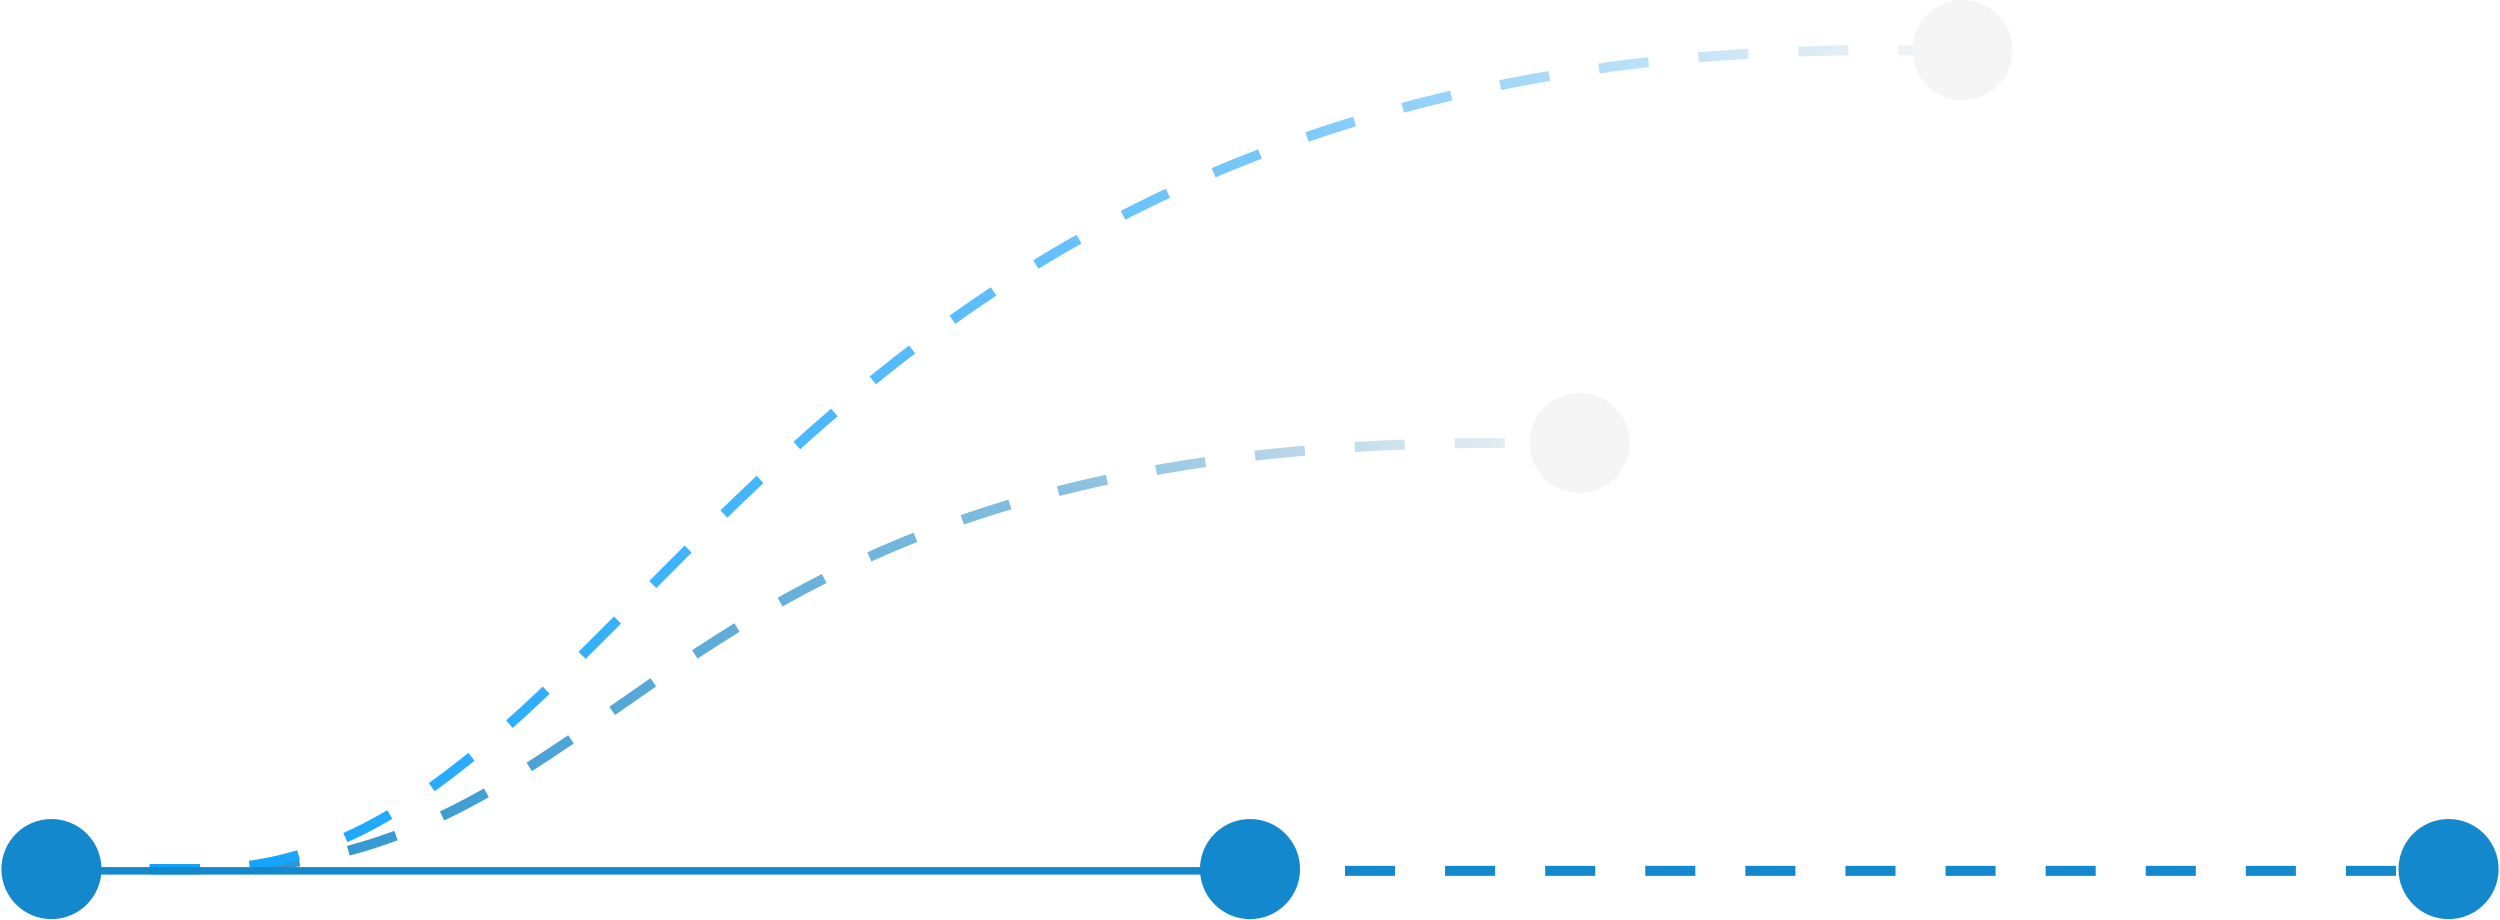
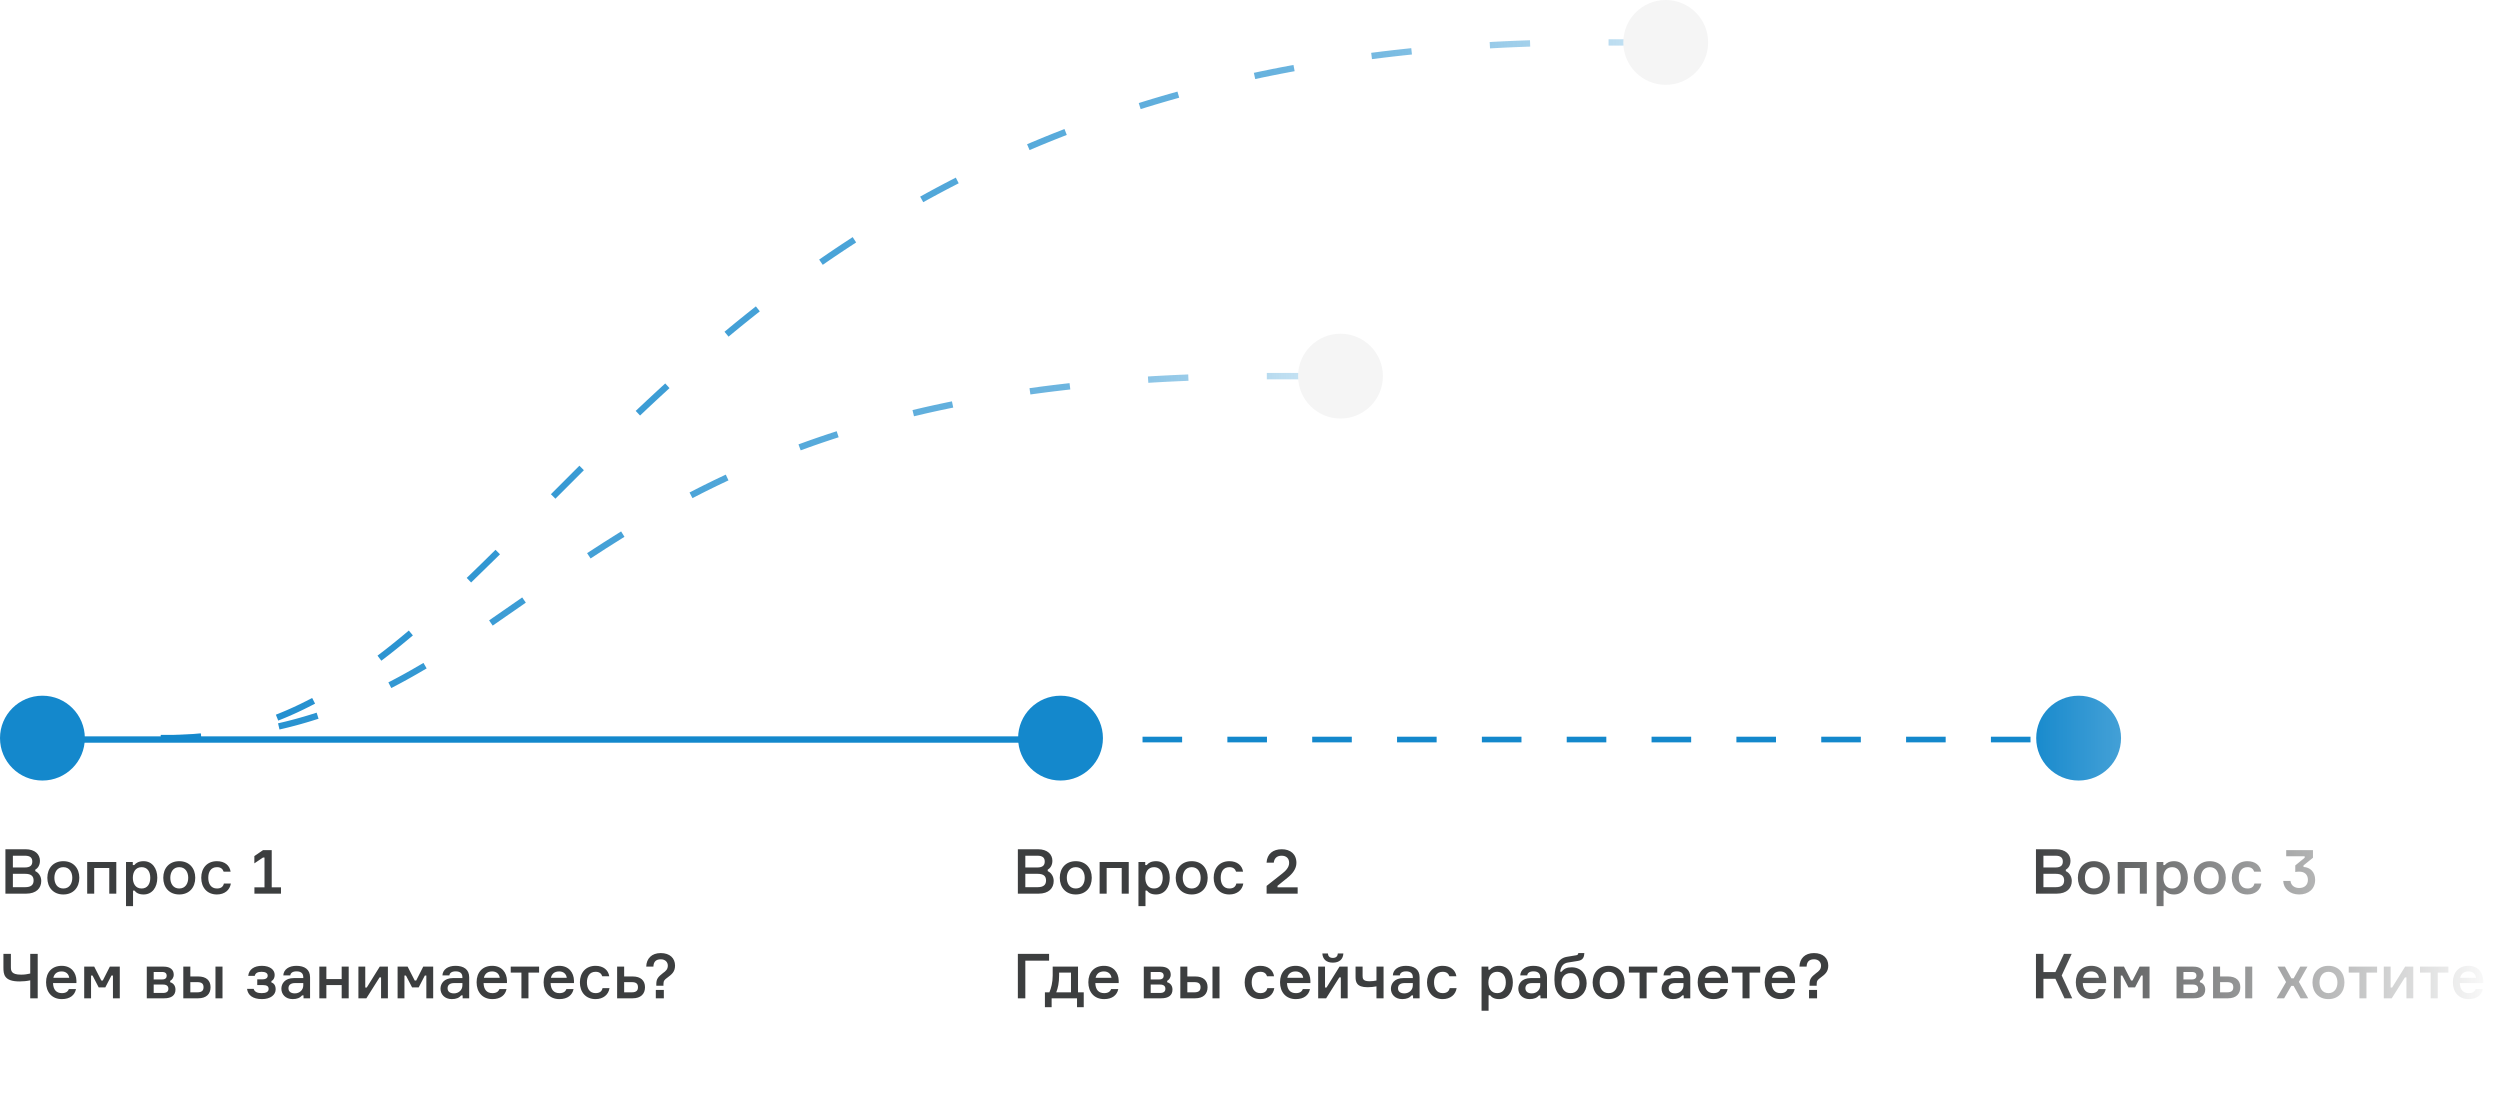
- <svg xmlns="http://www.w3.org/2000/svg" xml:space="preserve" width="748px" height="275px" version="1.1" style="shape-rendering:geometricPrecision; text-rendering:geometricPrecision; image-rendering:optimizeQuality; fill-rule:evenodd; clip-rule:evenodd" viewBox="0 0 610.669 224.76">
+ <svg xmlns="http://www.w3.org/2000/svg" xmlns:xlink="http://www.w3.org/1999/xlink" xml:space="preserve" width="884px" height="389px" version="1.1" style="shape-rendering:geometricPrecision; text-rendering:geometricPrecision; image-rendering:optimizeQuality; fill-rule:evenodd; clip-rule:evenodd" viewBox="0 0 856.859 377.057">
  <defs>
    <style type="text/css">
   
-     .str1 {stroke:#1488CC;stroke-width:1.836;stroke-linecap:square;stroke-miterlimit:22.926}
-     .str0 {stroke:#1488CC;stroke-width:2.448;stroke-linecap:square;stroke-miterlimit:22.926;stroke-dasharray:9.791 14.686}
+     .str1 {stroke:#1488CC;stroke-width:2.181;stroke-linecap:square;stroke-miterlimit:22.926}
+     .str0 {stroke:#1488CC;stroke-width:1.938;stroke-linecap:square;stroke-miterlimit:22.926;stroke-dasharray:11.631 17.447}
    .fil2 {fill:none}
-     .fil5 {fill:none;fill-rule:nonzero}
+     .fil7 {fill:none;fill-rule:nonzero}
    .fil3 {fill:#1488CC;fill-rule:nonzero}
+     .fil5 {fill:#3C3E3F;fill-rule:nonzero}
    .fil4 {fill:whitesmoke;fill-rule:nonzero}
    .fil1 {fill:url(#id0);fill-rule:nonzero}
    .fil0 {fill:url(#id1);fill-rule:nonzero}
+     .fil6 {fill:url(#id2);fill-rule:nonzero}
   
  </style>
-     <linearGradient id="id0" gradientUnits="userSpaceOnUse" x1="11.802" y1="112.406" x2="476.122" y2="112.406">
-       <stop offset="0" style="stop-opacity:1; stop-color:#009DFF" />
-       <stop offset="0.651" style="stop-opacity:1; stop-color:#7AC9FA" />
-       <stop offset="1" style="stop-opacity:1; stop-color:whitesmoke" />
+     <linearGradient id="id0" gradientUnits="userSpaceOnUse" x1="14.418" y1="133.763" x2="565.137" y2="133.763">
+       <stop offset="0" style="stop-opacity:1; stop-color:#1488CC" />
+       <stop offset="0.812" style="stop-opacity:0.62; stop-color:#1488CC" />
+       <stop offset="1" style="stop-opacity:0.239; stop-color:#1488CC" />
    </linearGradient>
-     <linearGradient id="id1" gradientUnits="userSpaceOnUse" x1="11.802" y1="160.442" x2="387.133" y2="160.442">
-       <stop offset="0" style="stop-opacity:1; stop-color:#1488CC" />
-       <stop offset="0.651" style="stop-opacity:1; stop-color:#84BEE0" />
-       <stop offset="1" style="stop-opacity:1; stop-color:whitesmoke" />
+     <linearGradient id="id1" gradientUnits="userSpaceOnUse" xlink:href="#id0" x1="14.418" y1="190.951" x2="448.005" y2="190.951">
+   </linearGradient>
+     <linearGradient id="id2" gradientUnits="userSpaceOnUse" x1="695.956" y1="381.903" x2="856.859" y2="381.903">
+       <stop offset="0" style="stop-opacity:0.012; stop-color:white" />
+       <stop offset="1" style="stop-opacity:1; stop-color:white" />
    </linearGradient>
  </defs>
  <g id="Слой_x0020_1">
-     <path class="fil0" d="M13.026 211.324l-1.224 0 0 2.448 12.239 0 0 -2.448 -11.015 0zm372.883 -101.764l1.224 0 0 -2.448 -7.244 0 0 2.448 6.02 0zm-19.482 0l1.224 0 0 -2.448 -5.347 0.005 -2.419 0.014 -2.4 0.024 -2.092 0.031 0.039 2.447 2.082 -0.031 2.39 -0.024 2.409 -0.014 4.114 -0.004zm-24.422 0.436l1.223 -0.05 -0.099 -2.445 -4.18 0.173 -2.236 0.105 -2.218 0.114c-1.206,0.066 -2.41,0.134 -3.616,0.209l0.152 2.443c1.199,-0.074 2.395,-0.142 3.594,-0.208l2.208 -0.114 2.225 -0.104 2.947 -0.123zm-24.366 1.544l1.219 -0.109 -0.217 -2.438 -3.331 0.301 -2.047 0.196 -2.031 0.204 -2.014 0.212 -2.782 0.309 0.273 2.432 2.77 -0.307 2.003 -0.211 2.02 -0.203 2.036 -0.195 2.101 -0.191zm-24.231 2.848l1.21 -0.183 -0.367 -2.42 -2.447 0.367 -1.858 0.286 -1.842 0.292 -1.827 0.3 -1.813 0.306 -2.323 0.408 0.426 2.411 2.311 -0.406 1.801 -0.305 1.815 -0.297 1.83 -0.291 1.846 -0.284 1.238 -0.184zm-23.997 4.373l1.196 -0.262 -0.524 -2.391 -2.948 0.651 -1.656 0.376 -1.643 0.383 -1.629 0.388 -1.616 0.394 -2.459 0.617 0.599 2.373 2.446 -0.614 1.603 -0.391 1.617 -0.385 1.63 -0.379 1.644 -0.374 1.74 -0.386zm-23.583 6.13l1.169 -0.362 -0.724 -2.338 -2.609 0.803 -1.465 0.457 -1.453 0.463 -1.441 0.467 -1.429 0.472 -1.418 0.476 -1.865 0.641 0.798 2.314 1.852 -0.637 1.406 -0.472 1.417 -0.468 1.429 -0.463 1.44 -0.458 1.452 -0.454 1.441 -0.441zm-22.983 8.091l1.134 -0.459 -0.918 -2.269 -2.761 1.12 -1.278 0.529 -1.268 0.532 -1.259 0.536 -1.248 0.539 -1.239 0.543 -2.251 1.002 0.999 2.235 2.239 -0.997 1.228 -0.538 1.237 -0.534 1.247 -0.531 1.257 -0.528 1.266 -0.524 1.615 -0.656zm-22.149 10.128l1.087 -0.562 -1.125 -2.174 -1.932 0.998 -1.115 0.58 -1.108 0.583 -1.1 0.585 -1.093 0.587 -1.084 0.589 -1.077 0.591c-0.773,0.428 -1.543,0.857 -2.313,1.29l1.199 2.134c0.765,-0.43 1.528,-0.856 2.295,-1.281l1.068 -0.585 1.076 -0.584 1.082 -0.582 1.091 -0.58 1.098 -0.578 1.106 -0.576 0.845 -0.435zm-21.201 12.025l1.039 -0.645 -1.291 -2.079c-3.479,2.16 -6.922,4.345 -10.346,6.593l1.343 2.046c3.061,-2.009 6.14,-3.989 9.255,-5.915zm-20.391 13.429l1.007 -0.694 -1.389 -2.016c-3.361,2.317 -6.712,4.646 -10.061,6.978l1.398 2.009c3.012,-2.097 6.022,-4.196 9.045,-6.277zm-20.142 13.928l1.014 -0.685 -1.37 -2.028c-3.376,2.281 -6.751,4.534 -10.185,6.728l1.318 2.062c3.105,-1.984 6.172,-4.012 9.223,-6.077zm-20.832 13.043l1.071 -0.592 -1.184 -2.143c-0.884,0.489 -1.766,0.979 -2.651,1.465l-0.851 0.462 -0.854 0.457 -0.856 0.452 -0.859 0.448 -0.862 0.442 -0.864 0.438 -0.867 0.432c-0.707,0.347 -1.413,0.688 -2.123,1.028l1.058 2.208c0.719,-0.345 1.434,-0.691 2.15,-1.042l0.881 -0.439 0.877 -0.444 0.875 -0.449 0.871 -0.454 0.868 -0.459 0.866 -0.464 0.863 -0.468 1.591 -0.878zm-22.371 10.353l1.153 -0.409 -0.817 -2.307 -2.043 0.727 -0.939 0.329 -0.945 0.322 -0.95 0.316 -0.955 0.309 -0.96 0.302 -0.966 0.296 -0.972 0.289 -0.978 0.282 -1.865 0.516 0.65 2.36 1.884 -0.521 0.997 -0.288 0.99 -0.295 0.985 -0.301 0.979 -0.308 0.974 -0.315 0.968 -0.322 0.963 -0.329 0.957 -0.335 0.89 -0.318zm-23.891 6.145l1.209 -0.186 -0.371 -2.419 -1.761 0.273 -1.087 0.162 -1.094 0.154 -1.103 0.146 -1.11 0.138 -1.119 0.129 -1.127 0.121 -1.135 0.113c-0.842,0.076 -1.678,0.146 -2.521,0.213l0.191 2.44c0.856,-0.068 1.706,-0.139 2.561,-0.216l1.156 -0.115 1.146 -0.123 1.139 -0.132 1.131 -0.14 1.122 -0.148 1.115 -0.157 1.106 -0.166 0.552 -0.087zm-24.574 1.739l1.224 0 0 -2.448 -12.239 0 0 2.448 11.015 0z" />
-     <path class="fil1" d="M13.026 211.324l-1.224 0 0 2.448 12.239 0 0 -2.448 -11.015 0zm461.872 -197.835l1.224 0 0 -2.448 -12.239 0 0 2.448 11.015 0zm-24.456 0.059l1.224 -0.021 -0.042 -2.448 -2.849 0.045 -3.153 0.063 -3.131 0.081 -3.123 0.104 0.085 2.446 3.109 -0.103 3.116 -0.081 3.139 -0.063 1.625 -0.023zm-24.399 0.91l1.221 -0.079 -0.158 -2.442 -2.94 0.185 -2.978 0.202 -2.958 0.218 -2.134 0.171 -1.219 0.102 0.203 2.439 1.219 -0.102 2.119 -0.169 2.943 -0.218 2.963 -0.201 1.719 -0.106zm-24.322 2.112l1.216 -0.14 -0.279 -2.431 -1.731 0.196 -2.812 0.332 -2.791 0.346 -2.771 0.363 -2.069 0.288 0.34 2.423 2.055 -0.285 2.755 -0.361 2.776 -0.344 2.796 -0.33 0.515 -0.057zm-24.161 3.43l1.206 -0.21 -0.418 -2.411 -2.002 0.344 -2.632 0.466 -2.614 0.48 -2.593 0.494 -2.225 0.443 0.481 2.4 2.209 -0.44 2.578 -0.491 2.598 -0.477 2.617 -0.463 0.795 -0.135zm-23.903 4.857l1.189 -0.289 -0.577 -2.378 -1.189 0.288 -2.204 0.527 -2.445 0.602 -2.426 0.614c-1.215,0.317 -2.425,0.632 -3.636,0.96l0.641 2.362c1.2,-0.325 2.399,-0.638 3.603,-0.951l2.411 -0.611 2.429 -0.598 2.204 -0.526zm-23.538 6.389l1.167 -0.368 -0.736 -2.335 -1.167 0.368 -2.152 0.67 -2.268 0.724 -2.251 0.734 -2.235 0.746 -1.597 0.55 0.798 2.313 1.582 -0.544 2.219 -0.74 2.236 -0.73 2.252 -0.718 2.152 -0.67zm-23.04 7.998l1.14 -0.446 -0.892 -2.279 -2.029 0.79 -2.104 0.831 -2.088 0.84 -2.072 0.85 -1.953 0.817 -1.128 0.476 0.952 2.255 1.127 -0.476 1.938 -0.81 2.057 -0.844 2.073 -0.835 2.089 -0.824 0.89 -0.345zm-22.397 9.639l1.105 -0.527 -1.055 -2.209 -1.724 0.82 -1.936 0.932 -1.922 0.94 -1.907 0.949 -1.893 0.956 -1.625 0.839 1.125 2.174 1.611 -0.832 1.879 -0.949 1.893 -0.941 1.907 -0.934 1.922 -0.925 0.62 -0.293zm-21.621 11.262l1.062 -0.609 -1.219 -2.123 -2.194 1.255 -1.769 1.023 -1.756 1.029 -1.743 1.035c-1.041,0.627 -2.077,1.254 -3.113,1.89l1.282 2.085c1.027,-0.631 2.055,-1.253 3.088,-1.875l1.73 -1.028 1.743 -1.021 1.756 -1.015 1.133 -0.646zm-20.749 12.812l1.016 -0.682 -1.363 -2.033 -1.641 1.098 -1.619 1.092 -1.607 1.097 -1.596 1.102 -1.584 1.106 -2.062 1.46 1.417 1.996 2.052 -1.453 1.573 -1.099 1.585 -1.094 1.596 -1.089 1.608 -1.085 0.625 -0.416zm-19.821 14.214l0.969 -0.748 -1.496 -1.937 -1.803 1.388 -1.475 1.144 -1.465 1.147 -1.455 1.15 -1.445 1.152 -1.993 1.607 1.539 1.904 1.985 -1.601 1.436 -1.145 1.446 -1.143 1.456 -1.14 1.466 -1.137 0.835 -0.641zm-18.917 15.422l0.927 -0.8 -1.6 -1.853 -2.505 2.167 -1.343 1.173 -1.334 1.173 -1.326 1.174c-0.901,0.804 -1.8,1.608 -2.697,2.417l1.638 1.818c0.893,-0.804 1.788,-1.605 2.685,-2.405l1.32 -1.169 1.327 -1.167 1.336 -1.167 1.572 -1.361zm-18.114 16.377l0.89 -0.84 -1.68 -1.78c-2.972,2.805 -5.924,5.624 -8.858,8.469l1.704 1.758c2.632,-2.552 5.274,-5.095 7.944,-7.607zm-17.525 17.039l0.867 -0.864 -1.728 -1.734c-2.891,2.882 -5.774,5.769 -8.652,8.663l1.735 1.726c2.588,-2.602 5.178,-5.202 7.778,-7.791zm-17.268 17.342l0.864 -0.866 -1.732 -1.729c-2.88,2.886 -5.761,5.769 -8.661,8.635l1.72 1.741c2.614,-2.583 5.214,-5.179 7.809,-7.781zm-17.498 17.167l0.89 -0.84 -1.68 -1.781 -2.396 2.259 -1.033 0.966 -1.032 0.958 -1.03 0.95 -1.029 0.942c-0.814,0.739 -1.629,1.474 -2.447,2.208l1.634 1.822c0.823,-0.738 1.643,-1.478 2.462,-2.222l1.036 -0.948 1.037 -0.955 1.037 -0.964 1.04 -0.971 1.511 -1.424zm-18.422 16.259l0.956 -0.764 -1.528 -1.913 -1.632 1.308 -1.023 0.813 -1.024 0.802 -1.025 0.792 -1.025 0.782 -1.026 0.77 -1.027 0.76 -1.89 1.372 1.434 1.984 0.992 -0.717 0.913 -0.666 1.041 -0.77 1.04 -0.781 1.039 -0.792 1.037 -0.802 1.037 -0.812 1.035 -0.823 0.676 -0.543zm-20.226 14.075l1.063 -0.607 -1.215 -2.125 -1.46 0.836 -1.051 0.594 -1.054 0.581 -1.057 0.567 -1.06 0.555 -1.063 0.541 -1.065 0.528 -1.069 0.514 -0.77 0.359 -1.112 0.511 1.022 2.224 1.112 -0.511 0.796 -0.371 1.094 -0.527 1.091 -0.54 1.087 -0.553 1.083 -0.567 1.08 -0.58 1.077 -0.593 1.074 -0.606 0.397 -0.23zm-22.72 9.758l1.182 -0.316 -0.634 -2.364 -1.182 0.316 -1.047 0.288 -1.131 0.295 -1.137 0.279 -1.142 0.263 -1.148 0.247 -1.153 0.231 -1.159 0.215 -1.165 0.198 -1.549 0.232 0.358 2.421 1.584 -0.237 1.2 -0.204 1.194 -0.222 1.188 -0.238 1.182 -0.254 1.176 -0.271 1.171 -0.287 1.165 -0.303 1.047 -0.289zm-24.507 3.162l1.224 0 0 -2.448 -12.239 0 0 2.448 11.015 0z" />
-     <line class="fil2 str0" x1="305.308" y1="212.955" x2="598.404" y2="212.955" />
-     <circle class="fil3" cx="12.239" cy="212.521" r="12.239" />
-     <circle class="fil4" cx="385.935" cy="108.309" r="12.239" />
-     <circle class="fil4" cx="479.563" cy="12.239" r="12.239" />
-     <circle class="fil3" cx="305.334" cy="212.521" r="12.239" />
-     <circle class="fil3" cx="598.43" cy="212.521" r="12.239" />
-     <line class="fil5 str1" x1="12.619" y1="212.955" x2="305.715" y2="212.955" />
+     <g id="Иллюстрация.svg">
+       <path class="fil0" d="M15.509 251.896l-1.091 0 0 2.181 13.812 0 0 -2.181 -12.721 0zm431.405 -121.889l1.091 0 0 -2.181 -13.812 0 0 2.181 12.721 0zm-40.652 0.555l1.089 -0.049 -0.098 -2.179 -3.699 0.16 -2.66 0.126 -2.639 0.135 -2.619 0.145 -2.196 0.134 0.135 2.177 2.187 -0.133 2.609 -0.145 2.63 -0.135 2.651 -0.125 2.61 -0.111zm-40.508 3.051l1.083 -0.127 -0.253 -2.166 -3.139 0.362 -2.34 0.28 -2.32 0.288 -2.301 0.297c-1.211,0.163 -2.421,0.325 -3.631,0.496l0.306 2.16c1.203,-0.17 2.405,-0.332 3.61,-0.493l2.291 -0.296 2.309 -0.287 2.329 -0.278 2.056 -0.236zm-40.106 6.303l1.067 -0.222 -0.445 -2.136 -2.143 0.444 -2.019 0.426 -2.003 0.434 -1.986 0.44 -1.97 0.448c-1.133,0.264 -2.265,0.529 -3.397,0.802l0.511 2.12c1.125,-0.271 2.249,-0.534 3.376,-0.797l1.958 -0.445 1.975 -0.438 1.992 -0.431 2.008 -0.424 1.076 -0.221zm-39.24 10.294l1.037 -0.339 -0.679 -2.072 -1.746 0.569 -1.7 0.56 -1.686 0.567 -1.673 0.572 -1.659 0.577 -1.647 0.582c-0.996,0.359 -1.99,0.718 -2.985,1.085l0.755 2.046c0.987,-0.363 1.974,-0.721 2.964,-1.077l1.635 -0.578 1.648 -0.574 1.662 -0.567 1.675 -0.563 1.689 -0.558 0.71 -0.23zm-37.71 14.9l0.986 -0.465 -0.929 -1.973 -2.426 1.146 -1.397 0.67 -1.387 0.674 -1.376 0.676 -1.366 0.679 -1.357 0.683c-1.04,0.529 -2.078,1.062 -3.115,1.598l1.003 1.937c1.031,-0.533 2.063,-1.062 3.097,-1.589l1.348 -0.678 1.356 -0.675 1.368 -0.672 1.377 -0.669 1.387 -0.665 1.431 -0.677zm-35.589 19.458l0.927 -0.576 -1.151 -1.853c-3.923,2.437 -7.804,4.913 -11.665,7.447l1.197 1.824c3.537,-2.322 7.095,-4.617 10.692,-6.842zm-33.778 22.609l0.895 -0.623 -1.246 -1.79c-3.778,2.629 -7.554,5.257 -11.347,7.864l1.235 1.797c3.497,-2.403 6.98,-4.824 10.463,-7.248zm-34.041 22.463l0.942 -0.55 -1.102 -1.883c-1.188,0.695 -2.375,1.39 -3.567,2.077l-1.006 0.572 -1.008 0.568 -1.01 0.561 -1.013 0.557 -1.015 0.551 -1.019 0.545c-0.794,0.419 -1.588,0.834 -2.386,1.247l1.002 1.937c0.806,-0.417 1.607,-0.835 2.408,-1.259l1.029 -0.55 1.026 -0.557 1.023 -0.562 1.02 -0.567 1.017 -0.573 1.015 -0.577 1.013 -0.583 1.631 -0.954zm-37.154 17.029l1.041 -0.324 -0.647 -2.083 -2.101 0.657 -1.153 0.353 -1.16 0.345 -1.167 0.337 -1.174 0.328 -1.181 0.32 -1.188 0.311 -1.196 0.303 -1.204 0.295 -1.71 0.398 0.492 2.125 1.727 -0.403 1.222 -0.298 1.213 -0.308 1.206 -0.316 1.198 -0.324 1.191 -0.333 1.184 -0.342 1.177 -0.35 1.17 -0.358 1.06 -0.333zm-40.241 7.161l1.09 -0.051 -0.101 -2.179 -1.987 0.096 -1.428 0.061 -1.44 0.05 -1.45 0.039 -1.463 0.028 -1.473 0.016c-1.505,0.006 -3.01,0.006 -4.516,0.006l0 2.181c1.511,0 3.022,0 4.533,-0.006l1.49 -0.016 1.479 -0.029 1.467 -0.039 1.457 -0.051 1.445 -0.061 0.897 -0.045z" />
+       <path class="fil1" d="M15.509 251.896l-1.091 0 0 2.181 13.812 0 0 -2.181 -12.721 0zm548.538 -236.266l1.09 0 0 -2.181 -13.812 0 0 2.181 12.722 0zm-40.667 0.38l1.09 -0.038 -0.076 -2.18c-1.648,0.058 -3.296,0.121 -4.944,0.183l-3.647 0.159 -3.621 0.179 -1.612 0.094 0.127 2.177c1.736,-0.102 3.471,-0.185 5.208,-0.271l3.633 -0.159 3.842 -0.144zm-40.526 2.787l1.084 -0.118 -0.234 -2.168 -2.966 0.315 -3.37 0.375 -3.345 0.394 -4.06 0.509 0.276 2.163 4.046 -0.506 3.332 -0.393 3.355 -0.374 1.882 -0.197zm-40.198 5.802l1.072 -0.2 -0.401 -2.144c-1.511,0.283 -3.02,0.569 -4.53,0.857l-3.063 0.604 -3.04 0.621 -2.94 0.624 0.457 2.133 2.926 -0.622 3.027 -0.618 3.049 -0.601 3.443 -0.654zm-39.54 9.186l1.048 -0.3 -0.599 -2.096 -2.869 0.812 -2.78 0.805 -2.76 0.819 -2.739 0.833 -2.122 0.665 0.656 2.08 2.107 -0.661 2.725 -0.828 2.746 -0.815 2.766 -0.801 1.821 -0.513zm-38.499 12.86l1.015 -0.397 -0.794 -2.032 -3.733 1.468 -2.483 1 -2.465 1.011 -2.446 1.023 -1.695 0.726 0.861 2.004 1.681 -0.72 2.433 -1.018 2.452 -1.005 2.47 -0.995 2.704 -1.065zm-36.995 16.671l0.969 -0.502 -1.002 -1.937 -1.837 0.947 -2.217 1.156 -2.202 1.166 -2.184 1.174 -2.168 1.183 -1.607 0.893 1.062 1.905 1.595 -0.887 2.156 -1.176 2.173 -1.168 2.189 -1.159 2.205 -1.15 0.868 -0.445zm-35.092 20.377l0.912 -0.597 -1.195 -1.825 -2.03 1.325 -1.954 1.287 -1.94 1.293 -1.926 1.299 -1.911 1.305 -1.735 1.201 1.244 1.791 1.725 -1.194 1.902 -1.299 1.916 -1.292 1.93 -1.286 1.944 -1.28 1.118 -0.728zm-32.959 23.7l0.853 -0.678 -1.356 -1.708 -1.959 1.551 -1.718 1.371 -1.708 1.374 -1.695 1.377 -1.684 1.379 -1.992 1.649 1.392 1.679 1.985 -1.643 1.677 -1.374 1.689 -1.371 1.699 -1.368 1.712 -1.365 1.105 -0.873zm-30.899 26.371l0.803 -0.738 -1.475 -1.606 -3.2 2.939 -3.012 2.798c-1.308,1.224 -2.614,2.449 -3.914,3.682l1.501 1.583 2.412 -2.277 2.987 -2.789 1.506 -1.395 2.392 -2.197zm-29.324 28.168l0.772 -0.77 -1.54 -1.545c-3.262,3.252 -6.515,6.511 -9.762,9.778l1.547 1.538c2.988,-3.007 5.979,-6.011 8.983,-9.001zm-28.756 28.822l0.775 -0.767 -1.533 -1.551c-3.271,3.233 -6.552,6.453 -9.87,9.638l1.51 1.574c3.063,-2.941 6.1,-5.907 9.118,-8.894zm-29.911 27.73l0.836 -0.701 -1.401 -1.671 -2.239 1.871 -1.22 1.005 -1.219 0.993 -1.22 0.981 -1.22 0.969 -1.221 0.957c-0.796,0.615 -1.59,1.225 -2.392,1.831l1.316 1.739c0.81,-0.612 1.612,-1.228 2.415,-1.849l1.232 -0.966 1.232 -0.977 1.23 -0.99 1.23 -1 1.229 -1.013 1.412 -1.179zm-33.659 23.18l0.97 -0.5 -1.001 -1.938c-0.834,0.43 -1.668,0.859 -2.504,1.285l-1.273 0.63 -1.277 0.614 -1.28 0.598 -1.284 0.581 -1.29 0.565 -1.293 0.547 -1.232 0.504 -1.012 0.406 0.812 2.024 1.012 -0.406 1.258 -0.514 1.318 -0.558 1.313 -0.575 1.309 -0.592 1.304 -0.609 1.299 -0.624 1.294 -0.641 1.557 -0.797zm-39.092 11.943l1.086 -0.096 -0.191 -2.173 -1.087 0.096 -0.833 0.079 -1.437 0.117 -1.445 0.095 -1.454 0.075 -1.462 0.053 -1.47 0.032c-1.504,0.011 -3.006,0.011 -4.51,0.011l0 2.181c1.515,0 3.027,0 4.542,-0.011l1.502 -0.033 1.494 -0.054 1.485 -0.077 1.478 -0.097 1.469 -0.119 0.833 -0.079z" />
+       <line class="fil2 str0" x1="363.486" y1="253.471" x2="712.434" y2="253.471" />
+       <circle class="fil3" cx="14.539" cy="252.987" r="14.539" />
+       <circle class="fil4" cx="459.447" cy="128.916" r="14.539" />
+       <circle class="fil4" cx="570.916" cy="14.539" r="14.539" />
+       <circle class="fil3" cx="363.486" cy="252.987" r="14.539" />
+       <circle class="fil3" cx="712.434" cy="252.987" r="14.539" />
+       <path class="fil5" d="M12.091 298.067c1.023,-0.576 1.599,-1.685 1.599,-3.05 0,-2.132 -1.642,-3.945 -4.947,-3.945l-6.888 0 0 15.226 7.08 0c3.519,0 5.203,-1.877 5.203,-4.35 0,-1.536 -0.853,-2.836 -2.047,-3.37l0 -0.511zm-7.677 -0.747l0 -4.03 4.094 0c1.877,0 2.559,0.725 2.559,2.004 0,1.28 -0.682,2.026 -2.559,2.026l-4.094 0zm0 6.76l0 -4.585 4.18 0c2.132,0 2.921,0.832 2.921,2.282 0,1.429 -0.789,2.303 -2.921,2.303l-4.18 0zm17.292 -8.914c-3.412,0 -5.48,2.389 -5.48,5.694 0,3.327 2.068,5.715 5.48,5.715 3.412,0 5.48,-2.388 5.48,-5.715 0,-3.305 -2.068,-5.694 -5.48,-5.694zm0 9.362c-2.111,0 -3.071,-1.727 -3.071,-3.668 0,-1.898 0.96,-3.646 3.071,-3.646 2.111,0 3.071,1.748 3.071,3.646 0,1.941 -0.96,3.668 -3.071,3.668zm18.155 1.77l0 -10.854 -9.98 0 0 10.854 2.409 0 0 -8.807 5.161 0 0 8.807 2.41 0zm8.679 -9.084c1.983,0 2.964,1.556 2.964,3.646 0,2.111 -0.981,3.668 -2.964,3.668 -2.111,0 -3.007,-1.727 -3.007,-3.668 0,-1.898 0.896,-3.646 3.007,-3.646zm-5.352 -1.77l0 15.119 2.41 0 0 -5.31 0.511 0c0.576,0.768 1.514,1.322 3.113,1.322 2.922,0 4.692,-2.41 4.692,-5.715 0,-3.241 -1.749,-5.694 -4.692,-5.694 -1.62,0 -2.601,0.576 -3.198,1.323l-0.512 0 0 -1.045 -2.324 0zm18.251 -0.278c-3.411,0 -5.48,2.389 -5.48,5.694 0,3.327 2.069,5.715 5.48,5.715 3.413,0 5.481,-2.388 5.481,-5.715 0,-3.305 -2.068,-5.694 -5.481,-5.694zm0 9.362c-2.111,0 -3.07,-1.727 -3.07,-3.668 0,-1.898 0.959,-3.646 3.07,-3.646 2.112,0 3.071,1.748 3.071,3.646 0,1.941 -0.959,3.668 -3.071,3.668zm15.298 -1.706c-0.235,1.087 -1.002,1.706 -2.367,1.706 -2.133,0 -2.986,-1.706 -2.986,-3.689 0,-1.941 0.832,-3.625 2.986,-3.625 1.279,0 1.962,0.597 2.281,1.535l2.389 0c-0.32,-2.133 -2.026,-3.583 -4.691,-3.583 -3.37,0 -5.374,2.368 -5.374,5.694 0,3.327 2.004,5.715 5.374,5.715 2.622,0 4.435,-1.514 4.776,-3.753l-2.388 0zm10.463 3.476l9.106 0 0 -2.175 -3.177 0 0 -12.752 -2.965 0 -2.985 2.047 0 2.495 2.964 -2.005 0.512 0 0 10.215 -3.455 0 0 2.175zm-86.027 20.638l0 4.606c0,2.389 0.191,4.841 5.544,4.841 1.13,0 2.559,-0.128 3.646,-0.384l0 6.163 2.56 0 0 -15.226 -2.56 0 0 6.739c-0.938,0.234 -2.047,0.383 -3.134,0.383 -3.497,0 -3.497,-1.407 -3.497,-2.772l0 -4.35 -2.559 0zm25.021 9.191c-0.064,-2.815 -1.79,-5.096 -5.053,-5.096 -3.327,0 -5.353,2.239 -5.353,5.629 0,3.391 2.005,5.779 5.416,5.779 2.815,0 4.436,-1.407 4.841,-3.433l-2.452 0c-0.32,0.874 -1.066,1.386 -2.367,1.386 -1.962,0 -2.986,-1.237 -3.049,-3.454l8.017 0 0 -0.811zm-5.075 -3.177c1.6,0 2.453,0.981 2.602,2.196l-5.438 0c0.277,-1.258 1.13,-2.196 2.836,-2.196zm7.741 9.212l2.346 0 0 -7.805 0.512 0 2.111 4.073 2.26 0 2.111 -4.073 0.512 0 0 7.805 2.346 0 0 -10.854 -3.412 0 -2.41 4.755 -0.511 0 -2.431 -4.755 -3.434 0 0 10.854zm29.468 -5.992c0.618,-0.32 1.215,-1.066 1.215,-2.112 0,-1.705 -1.215,-2.75 -3.433,-2.75l-5.8 0 0 10.854 5.992 0c2.474,0 3.838,-1.023 3.838,-2.986 0,-1.385 -0.789,-2.238 -1.812,-2.516l0 -0.49zm-5.651 4.158l0 -2.879 3.177 0c1.386,0 1.855,0.619 1.855,1.45 0,0.832 -0.469,1.429 -1.855,1.429l-3.177 0zm0 -7.186l2.921 0c1.131,0 1.536,0.575 1.536,1.279 0,0.683 -0.405,1.279 -1.536,1.279l-2.921 0 0 -2.558zm10.148 -1.834l0 10.854 5.118 0c2.751,0 4.223,-1.472 4.223,-3.796 0,-2.303 -1.472,-3.689 -4.223,-3.689l-2.708 0 0 -3.369 -2.41 0zm2.41 5.309l2.367 0c1.642,0 2.154,0.64 2.154,1.749 0,1.088 -0.512,1.749 -2.154,1.749l-2.367 0 0 -3.498zm8.615 -5.309l0 10.854 2.41 0 0 -10.854 -2.41 0zm17.901 3.071c0,0.767 -0.533,1.279 -1.834,1.279l-1.748 0 0 1.962 1.855 0c1.514,0 2.047,0.469 2.047,1.343 0,1.003 -0.938,1.429 -2.367,1.429 -1.322,0 -2.431,-0.32 -2.772,-1.471l-2.261 0c0.278,2.153 1.941,3.518 5.118,3.518 2.943,0 4.692,-1.471 4.692,-3.348 0,-1.429 -0.661,-2.111 -1.45,-2.345l0 -0.512c0.575,-0.235 1.109,-0.917 1.109,-2.133 0,-1.685 -1.579,-3.07 -4.372,-3.07 -2.623,0 -4.457,1.194 -4.691,3.433l2.239 0c0.192,-0.917 0.981,-1.386 2.324,-1.386 1.28,0 2.111,0.426 2.111,1.301zm12.279 7.783l2.239 0 0 -7.208c0,-2.687 -1.877,-3.923 -4.691,-3.923 -2.56,0 -4.372,1.236 -4.479,3.284l2.389 0c0.085,-0.832 0.789,-1.387 2.175,-1.387 1.599,0 2.281,0.789 2.281,1.984l0 0.319 -3.198 0c-3.135,0 -4.307,1.941 -4.307,3.647 0,1.877 1.385,3.561 3.88,3.561 1.515,0 2.538,-0.448 3.199,-1.279l0.512 0 0 1.002zm-2.964 -1.685c-1.386,0 -2.197,-0.639 -2.197,-1.748 0,-1.131 0.768,-1.791 2.303,-1.791l2.772 0 0 0.831c0,1.514 -1.258,2.708 -2.878,2.708zm18.451 1.685l0 -10.854 -2.409 0 0 4.265 -5.246 0 0 -4.265 -2.41 0 0 10.854 2.41 0 0 -4.542 5.246 0 0 4.542 2.409 0zm6.055 0l4.521 -7.165 0.512 0 0 7.165 2.346 0 0 -10.854 -2.794 0 -4.457 7.165 -0.511 0 0 -7.165 -2.346 0 0 10.854 2.729 0zm10.702 0l2.346 0 0 -7.805 0.512 0 2.111 4.073 2.26 0 2.112 -4.073 0.512 0 0 7.805 2.345 0 0 -10.854 -3.412 0 -2.409 4.755 -0.512 0 -2.431 -4.755 -3.434 0 0 10.854zm22.296 0l2.239 0 0 -7.208c0,-2.687 -1.876,-3.923 -4.691,-3.923 -2.559,0 -4.372,1.236 -4.478,3.284l2.388 0c0.085,-0.832 0.789,-1.387 2.175,-1.387 1.599,0 2.282,0.789 2.282,1.984l0 0.319 -3.199 0c-3.134,0 -4.307,1.941 -4.307,3.647 0,1.877 1.386,3.561 3.881,3.561 1.514,0 2.537,-0.448 3.198,-1.279l0.512 0 0 1.002zm-2.964 -1.685c-1.386,0 -2.197,-0.639 -2.197,-1.748 0,-1.131 0.768,-1.791 2.304,-1.791l2.772 0 0 0.831c0,1.514 -1.258,2.708 -2.879,2.708zm18.153 -4.35c-0.064,-2.815 -1.791,-5.096 -5.054,-5.096 -3.326,0 -5.353,2.239 -5.353,5.629 0,3.391 2.005,5.779 5.417,5.779 2.815,0 4.436,-1.407 4.841,-3.433l-2.452 0c-0.32,0.874 -1.067,1.386 -2.368,1.386 -1.961,0 -2.985,-1.237 -3.049,-3.454l8.018 0 0 -0.811zm-5.075 -3.177c1.599,0 2.452,0.981 2.601,2.196l-5.437 0c0.277,-1.258 1.13,-2.196 2.836,-2.196zm6.363 0.405l3.668 0 0 8.807 2.41 0 0 -8.807 3.646 0 0 -2.047 -9.724 0 0 2.047zm21.681 2.772c-0.063,-2.815 -1.791,-5.096 -5.053,-5.096 -3.327,0 -5.353,2.239 -5.353,5.629 0,3.391 2.005,5.779 5.417,5.779 2.814,0 4.435,-1.407 4.84,-3.433l-2.452 0c-0.32,0.874 -1.066,1.386 -2.367,1.386 -1.962,0 -2.985,-1.237 -3.049,-3.454l8.017 0 0 -0.811zm-5.074 -3.177c1.598,0 2.452,0.981 2.601,2.196l-5.438 0c0.277,-1.258 1.13,-2.196 2.837,-2.196zm14.862 5.736c-0.234,1.087 -1.002,1.706 -2.367,1.706 -2.132,0 -2.985,-1.706 -2.985,-3.689 0,-1.941 0.832,-3.625 2.985,-3.625 1.28,0 1.962,0.597 2.282,1.535l2.388 0c-0.32,-2.133 -2.025,-3.582 -4.691,-3.582 -3.369,0 -5.374,2.367 -5.374,5.693 0,3.327 2.005,5.715 5.374,5.715 2.623,0 4.436,-1.514 4.777,-3.753l-2.389 0zm7.408 -7.378l-2.41 0 0 10.854 5.331 0c2.751,0 4.223,-1.472 4.223,-3.796 0,-2.303 -1.472,-3.689 -4.223,-3.689l-2.921 0 0 -3.369zm0 8.807l0 -3.498 2.58 0c1.642,0 2.154,0.64 2.154,1.749 0,1.088 -0.512,1.749 -2.154,1.749l-2.58 0zm12.536 -13.456c-3.135,0 -4.905,1.919 -4.969,4.649l2.452 0c0.065,-1.792 1.003,-2.516 2.559,-2.516 1.557,0 2.389,1.023 2.389,2.153 0,1.28 -0.683,1.877 -1.706,2.602 -1.6,1.258 -2.239,1.962 -2.239,3.732l0 0.576 2.452 0 0 -0.576c0,-1.152 0.363,-1.493 1.365,-2.218 1.45,-1.087 2.602,-1.962 2.602,-4.116 0,-2.495 -1.749,-4.286 -4.905,-4.286zm1.066 15.503l0 -2.858 -2.751 0 0 2.858 2.751 0z" />
+       <path class="fil5" d="M359.099 298.067c1.024,-0.576 1.6,-1.685 1.6,-3.05 0,-2.132 -1.642,-3.945 -4.947,-3.945l-6.889 0 0 15.226 7.08 0c3.519,0 5.203,-1.877 5.203,-4.35 0,-1.536 -0.852,-2.836 -2.047,-3.37l0 -0.511zm-7.676 -0.747l0 -4.03 4.094 0c1.877,0 2.559,0.725 2.559,2.004 0,1.28 -0.682,2.026 -2.559,2.026l-4.094 0zm0 6.76l0 -4.585 4.179 0c2.133,0 2.922,0.832 2.922,2.282 0,1.429 -0.789,2.303 -2.922,2.303l-4.179 0zm17.292 -8.914c-3.412,0 -5.48,2.389 -5.48,5.694 0,3.327 2.068,5.715 5.48,5.715 3.412,0 5.48,-2.388 5.48,-5.715 0,-3.305 -2.068,-5.694 -5.48,-5.694zm0 9.362c-2.111,0 -3.071,-1.727 -3.071,-3.668 0,-1.898 0.96,-3.646 3.071,-3.646 2.111,0 3.07,1.748 3.07,3.646 0,1.941 -0.959,3.668 -3.07,3.668zm18.154 1.77l0 -10.854 -9.98 0 0 10.854 2.41 0 0 -8.807 5.16 0 0 8.807 2.41 0zm8.68 -9.084c1.983,0 2.964,1.556 2.964,3.646 0,2.111 -0.981,3.668 -2.964,3.668 -2.111,0 -3.007,-1.727 -3.007,-3.668 0,-1.898 0.896,-3.646 3.007,-3.646zm-5.353 -1.77l0 15.119 2.41 0 0 -5.31 0.512 0c0.576,0.768 1.514,1.322 3.113,1.322 2.922,0 4.692,-2.41 4.692,-5.715 0,-3.241 -1.749,-5.694 -4.692,-5.694 -1.621,0 -2.601,0.576 -3.198,1.323l-0.512 0 0 -1.045 -2.325 0zm18.252 -0.278c-3.411,0 -5.48,2.389 -5.48,5.694 0,3.327 2.069,5.715 5.48,5.715 3.412,0 5.481,-2.388 5.481,-5.715 0,-3.305 -2.069,-5.694 -5.481,-5.694zm0 9.362c-2.111,0 -3.07,-1.727 -3.07,-3.668 0,-1.898 0.959,-3.646 3.07,-3.646 2.112,0 3.071,1.748 3.071,3.646 0,1.941 -0.959,3.668 -3.071,3.668zm15.298 -1.706c-0.235,1.087 -1.002,1.706 -2.367,1.706 -2.133,0 -2.986,-1.706 -2.986,-3.689 0,-1.941 0.832,-3.625 2.986,-3.625 1.279,0 1.962,0.597 2.281,1.535l2.389 0c-0.32,-2.133 -2.026,-3.583 -4.692,-3.583 -3.369,0 -5.373,2.368 -5.373,5.694 0,3.327 2.004,5.715 5.373,5.715 2.623,0 4.436,-1.514 4.777,-3.753l-2.388 0zm12.829 -7.144c0.171,-1.642 1.237,-2.388 2.687,-2.388 1.536,0 2.581,0.832 2.581,2.474 0,1.577 -1.259,2.772 -2.368,3.646l-5.352 4.222 0 2.666 10.641 0 0 -2.175 -6.909 0 0 -0.512 3.455 -2.794c1.706,-1.364 3.028,-3.049 3.028,-5.075 0,-3.049 -2.112,-4.67 -5.012,-4.67 -2.964,0 -5.054,1.536 -5.224,4.606l2.473 0zm-77.006 33.583l0 -2.325 -10.706 0 0 15.226 2.56 0 0 -12.901 8.146 0zm9.914 10.854l0 -8.807 -8.68 0 0 3.049c0,2.41 -0.533,4.329 -1.13,5.758l-1.535 0 0 5.096 2.303 0 0 -3.049 8.7 0 0 3.049 2.303 0 0 -5.096 -1.961 0zm-2.41 0l-5.054 0c0.576,-1.429 0.981,-3.284 0.981,-5.736l0 -1.024 4.073 0 0 6.76zm16.355 -3.988c-0.064,-2.815 -1.791,-5.096 -5.054,-5.096 -3.327,0 -5.352,2.239 -5.352,5.629 0,3.391 2.004,5.779 5.416,5.779 2.815,0 4.435,-1.407 4.841,-3.433l-2.453 0c-0.32,0.874 -1.066,1.386 -2.367,1.386 -1.961,0 -2.985,-1.237 -3.049,-3.454l8.018 0 0 -0.811zm-5.075 -3.177c1.599,0 2.452,0.981 2.601,2.196l-5.438 0c0.278,-1.258 1.131,-2.196 2.837,-2.196zm21.693 3.22c0.619,-0.32 1.216,-1.066 1.216,-2.112 0,-1.705 -1.216,-2.75 -3.434,-2.75l-5.799 0 0 10.854 5.992 0c2.473,0 3.838,-1.023 3.838,-2.986 0,-1.385 -0.789,-2.238 -1.813,-2.516l0 -0.49zm-5.65 4.158l0 -2.879 3.177 0c1.386,0 1.855,0.619 1.855,1.45 0,0.832 -0.469,1.429 -1.855,1.429l-3.177 0zm0 -7.186l2.921 0c1.13,0 1.535,0.575 1.535,1.279 0,0.683 -0.405,1.279 -1.535,1.279l-2.921 0 0 -2.558zm10.149 -1.834l0 10.854 5.118 0c2.751,0 4.222,-1.472 4.222,-3.796 0,-2.303 -1.471,-3.689 -4.222,-3.689l-2.708 0 0 -3.369 -2.41 0zm2.41 5.309l2.367 0c1.642,0 2.153,0.64 2.153,1.749 0,1.088 -0.511,1.749 -2.153,1.749l-2.367 0 0 -3.498zm8.615 -5.309l0 10.854 2.409 0 0 -10.854 -2.409 0zm18.796 7.378c-0.234,1.087 -1.002,1.706 -2.367,1.706 -2.132,0 -2.985,-1.706 -2.985,-3.689 0,-1.941 0.832,-3.625 2.985,-3.625 1.28,0 1.962,0.597 2.282,1.535l2.389 0c-0.32,-2.133 -2.026,-3.582 -4.692,-3.582 -3.369,0 -5.374,2.367 -5.374,5.693 0,3.327 2.005,5.715 5.374,5.715 2.623,0 4.436,-1.514 4.777,-3.753l-2.389 0zm14.764 -2.559c-0.064,-2.815 -1.792,-5.096 -5.054,-5.096 -3.327,0 -5.353,2.239 -5.353,5.629 0,3.391 2.005,5.779 5.417,5.779 2.815,0 4.435,-1.407 4.84,-3.433l-2.452 0c-0.32,0.874 -1.066,1.386 -2.367,1.386 -1.962,0 -2.985,-1.237 -3.049,-3.454l8.018 0 0 -0.811zm-5.076 -3.177c1.6,0 2.453,0.981 2.602,2.196l-5.438 0c0.278,-1.258 1.131,-2.196 2.836,-2.196zm10.472 9.212l4.52 -7.165 0.512 0 0 7.165 2.346 0 0 -10.854 -2.793 0 -4.457 7.165 -0.512 0 0 -7.165 -2.346 0 0 10.854 2.73 0zm4.009 -15.375c-0.064,0.917 -0.576,1.535 -1.706,1.535 -1.13,0 -1.642,-0.618 -1.706,-1.535l-1.898 0c0.106,1.983 1.386,3.156 3.604,3.156 2.217,0 3.497,-1.173 3.604,-3.156l-1.898 0zm6.075 4.521l0 3.454c0,1.792 0.298,3.604 4.115,3.604 0.917,0 2.133,-0.107 3.05,-0.298l0 4.094 2.43 0 0 -10.854 -2.43 0 0 4.755c-0.704,0.149 -1.45,0.256 -2.368,0.256 -2.303,0 -2.388,-0.938 -2.388,-1.877l0 -3.134 -2.409 0zm19.706 10.854l2.239 0 0 -7.208c0,-2.687 -1.876,-3.923 -4.691,-3.923 -2.559,0 -4.372,1.236 -4.479,3.284l2.389 0c0.085,-0.832 0.789,-1.387 2.175,-1.387 1.6,0 2.282,0.789 2.282,1.984l0 0.319 -3.199 0c-3.135,0 -4.307,1.941 -4.307,3.647 0,1.877 1.386,3.561 3.881,3.561 1.514,0 2.537,-0.448 3.198,-1.279l0.512 0 0 1.002zm-2.964 -1.685c-1.386,0 -2.196,-0.639 -2.196,-1.748 0,-1.131 0.767,-1.791 2.303,-1.791l2.772 0 0 0.831c0,1.514 -1.258,2.708 -2.879,2.708zm15.509 -1.791c-0.235,1.087 -1.002,1.706 -2.367,1.706 -2.132,0 -2.986,-1.706 -2.986,-3.689 0,-1.941 0.832,-3.625 2.986,-3.625 1.279,0 1.962,0.597 2.282,1.535l2.388 0c-0.32,-2.133 -2.026,-3.582 -4.692,-3.582 -3.369,0 -5.373,2.367 -5.373,5.693 0,3.327 2.004,5.715 5.373,5.715 2.624,0 4.436,-1.514 4.777,-3.753l-2.388 0zm16.285 -5.608c1.984,0 2.964,1.556 2.964,3.646 0,2.111 -0.98,3.668 -2.964,3.668 -2.111,0 -3.007,-1.727 -3.007,-3.668 0,-1.898 0.896,-3.646 3.007,-3.646zm-5.352 -1.77l0 15.119 2.409 0 0 -5.31 0.512 0c0.576,0.768 1.514,1.322 3.114,1.322 2.921,0 4.691,-2.409 4.691,-5.715 0,-3.241 -1.749,-5.693 -4.691,-5.693 -1.621,0 -2.602,0.575 -3.199,1.322l-0.512 0 0 -1.045 -2.324 0zm20.192 10.854l2.239 0 0 -7.208c0,-2.687 -1.877,-3.923 -4.691,-3.923 -2.559,0 -4.372,1.236 -4.478,3.284l2.388 0c0.085,-0.832 0.789,-1.387 2.175,-1.387 1.599,0 2.282,0.789 2.282,1.984l0 0.319 -3.199 0c-3.135,0 -4.308,1.941 -4.308,3.647 0,1.877 1.386,3.561 3.882,3.561 1.513,0 2.537,-0.448 3.198,-1.279l0.512 0 0 1.002zm-2.964 -1.685c-1.386,0 -2.197,-0.639 -2.197,-1.748 0,-1.131 0.768,-1.791 2.304,-1.791l2.772 0 0 0.831c0,1.514 -1.258,2.708 -2.879,2.708zm13.653 -8.935c-1.514,0 -2.601,0.405 -3.433,1.493l-0.512 0c0.277,-1.727 0.96,-2.857 2.666,-3.135l3.455 -0.554c1.812,-0.277 2.111,-1.45 2.175,-2.687l-2.069 0c-0.064,0.576 -0.277,0.704 -1.066,0.81l-2.836 0.47c-3.668,0.618 -4.287,4.328 -4.287,7.868 0,4.329 2.048,6.632 5.545,6.632 3.369,0 5.502,-2.346 5.502,-5.438 0,-3.113 -1.941,-5.459 -5.14,-5.459zm-0.384 8.85c-2.132,0 -3.092,-1.663 -3.092,-3.454 0,-1.792 0.96,-3.413 3.092,-3.413 2.112,0 3.071,1.621 3.071,3.413 0,1.791 -0.959,3.454 -3.071,3.454zm13.057 -9.361c-3.412,0 -5.481,2.388 -5.481,5.693 0,3.327 2.069,5.715 5.481,5.715 3.412,0 5.48,-2.388 5.48,-5.715 0,-3.305 -2.068,-5.693 -5.48,-5.693zm0 9.361c-2.111,0 -3.071,-1.727 -3.071,-3.668 0,-1.898 0.96,-3.646 3.071,-3.646 2.111,0 3.071,1.748 3.071,3.646 0,1.941 -0.96,3.668 -3.071,3.668zm6.942 -7.037l3.668 0 0 8.807 2.41 0 0 -8.807 3.646 0 0 -2.047 -9.724 0 0 2.047zm18.801 8.807l2.239 0 0 -7.208c0,-2.687 -1.877,-3.923 -4.692,-3.923 -2.559,0 -4.371,1.236 -4.478,3.284l2.388 0c0.086,-0.832 0.79,-1.387 2.176,-1.387 1.599,0 2.281,0.789 2.281,1.984l0 0.319 -3.198 0c-3.135,0 -4.308,1.941 -4.308,3.647 0,1.877 1.386,3.561 3.881,3.561 1.514,0 2.538,-0.448 3.199,-1.279l0.512 0 0 1.002zm-2.964 -1.685c-1.387,0 -2.197,-0.639 -2.197,-1.748 0,-1.131 0.768,-1.791 2.303,-1.791l2.772 0 0 0.831c0,1.514 -1.258,2.708 -2.878,2.708zm18.153 -4.35c-0.065,-2.815 -1.792,-5.096 -5.054,-5.096 -3.327,0 -5.353,2.239 -5.353,5.629 0,3.391 2.005,5.779 5.416,5.779 2.816,0 4.436,-1.407 4.841,-3.433l-2.452 0c-0.32,0.874 -1.066,1.386 -2.367,1.386 -1.962,0 -2.986,-1.237 -3.049,-3.454l8.018 0 0 -0.811zm-5.076 -3.177c1.6,0 2.452,0.981 2.602,2.196l-5.438 0c0.277,-1.258 1.13,-2.196 2.836,-2.196zm6.364 0.405l3.667 0 0 8.807 2.41 0 0 -8.807 3.647 0 0 -2.047 -9.724 0 0 2.047zm21.681 2.772c-0.064,-2.815 -1.791,-5.096 -5.054,-5.096 -3.327,0 -5.352,2.239 -5.352,5.629 0,3.391 2.004,5.779 5.416,5.779 2.815,0 4.436,-1.407 4.841,-3.433l-2.453 0c-0.319,0.874 -1.066,1.386 -2.367,1.386 -1.961,0 -2.985,-1.237 -3.049,-3.454l8.018 0 0 -0.811zm-5.075 -3.177c1.599,0 2.452,0.981 2.601,2.196l-5.437 0c0.277,-1.258 1.13,-2.196 2.836,-2.196zm11.546 -6.291c-3.135,0 -4.905,1.919 -4.969,4.649l2.453 0c0.064,-1.792 1.002,-2.516 2.559,-2.516 1.556,0 2.388,1.023 2.388,2.153 0,1.28 -0.682,1.877 -1.706,2.602 -1.6,1.258 -2.239,1.962 -2.239,3.732l0 0.576 2.452 0 0 -0.576c0,-1.152 0.363,-1.493 1.365,-2.218 1.45,-1.087 2.602,-1.962 2.602,-4.116 0,-2.495 -1.749,-4.286 -4.905,-4.286zm1.066 15.503l0 -2.858 -2.751 0 0 2.858 2.751 0z" />
+       <path class="fil5" d="M708.046 298.067c1.024,-0.576 1.6,-1.685 1.6,-3.05 0,-2.132 -1.642,-3.945 -4.947,-3.945l-6.888 0 0 15.226 7.08 0c3.518,0 5.203,-1.877 5.203,-4.35 0,-1.536 -0.853,-2.836 -2.048,-3.37l0 -0.511zm-7.676 -0.747l0 -4.03 4.094 0c1.877,0 2.559,0.725 2.559,2.004 0,1.28 -0.682,2.026 -2.559,2.026l-4.094 0zm0 6.76l0 -4.585 4.179 0c2.133,0 2.922,0.832 2.922,2.282 0,1.429 -0.789,2.303 -2.922,2.303l-4.179 0zm17.292 -8.914c-3.412,0 -5.48,2.389 -5.48,5.694 0,3.327 2.068,5.715 5.48,5.715 3.412,0 5.481,-2.388 5.481,-5.715 0,-3.305 -2.069,-5.694 -5.481,-5.694zm0 9.362c-2.111,0 -3.071,-1.727 -3.071,-3.668 0,-1.898 0.96,-3.646 3.071,-3.646 2.111,0 3.071,1.748 3.071,3.646 0,1.941 -0.96,3.668 -3.071,3.668zm18.154 1.77l0 -10.854 -9.98 0 0 10.854 2.41 0 0 -8.807 5.16 0 0 8.807 2.41 0zm8.68 -9.084c1.983,0 2.964,1.556 2.964,3.646 0,2.111 -0.981,3.668 -2.964,3.668 -2.111,0 -3.007,-1.727 -3.007,-3.668 0,-1.898 0.896,-3.646 3.007,-3.646zm-5.352 -1.77l0 15.119 2.409 0 0 -5.31 0.512 0c0.576,0.768 1.514,1.322 3.114,1.322 2.921,0 4.691,-2.41 4.691,-5.715 0,-3.241 -1.749,-5.694 -4.691,-5.694 -1.621,0 -2.602,0.576 -3.199,1.323l-0.512 0 0 -1.045 -2.324 0zm18.252 -0.278c-3.412,0 -5.481,2.389 -5.481,5.694 0,3.327 2.069,5.715 5.481,5.715 3.411,0 5.48,-2.388 5.48,-5.715 0,-3.305 -2.069,-5.694 -5.48,-5.694zm0 9.362c-2.111,0 -3.071,-1.727 -3.071,-3.668 0,-1.898 0.96,-3.646 3.071,-3.646 2.111,0 3.07,1.748 3.07,3.646 0,1.941 -0.959,3.668 -3.07,3.668zm15.297 -1.706c-0.235,1.087 -1.002,1.706 -2.367,1.706 -2.132,0 -2.986,-1.706 -2.986,-3.689 0,-1.941 0.832,-3.625 2.986,-3.625 1.279,0 1.962,0.597 2.282,1.535l2.388 0c-0.32,-2.133 -2.026,-3.583 -4.692,-3.583 -3.369,0 -5.373,2.368 -5.373,5.694 0,3.327 2.004,5.715 5.373,5.715 2.624,0 4.436,-1.514 4.777,-3.753l-2.388 0zm10.889 -11.451l0 2.111 6.334 0 0 0.512 -3.221 2.622 0 2.261c0.363,-0.086 0.811,-0.128 1.344,-0.128 1.94,0 2.985,1.109 2.985,2.815 0,1.727 -1.151,2.794 -3.007,2.794 -1.599,0 -2.814,-0.896 -2.964,-2.432l-2.495 0c0.107,2.645 2.261,4.649 5.459,4.649 3.2,0 5.481,-1.877 5.481,-5.011 0,-2.773 -1.748,-4.308 -3.988,-4.415l0 -0.533 3.242 -2.622 0 -2.623 -9.17 0zm-85.771 50.791l2.559 0 0 -6.675 4.115 0 3.114 6.675 2.644 0 -3.604 -7.826 3.412 -7.4 -2.644 0 -2.922 6.227 -4.115 0 0 -6.227 -2.559 0 0 15.226zm24.068 -6.035c-0.063,-2.815 -1.791,-5.096 -5.053,-5.096 -3.327,0 -5.353,2.239 -5.353,5.629 0,3.391 2.005,5.779 5.416,5.779 2.816,0 4.436,-1.407 4.841,-3.433l-2.452 0c-0.32,0.874 -1.067,1.386 -2.367,1.386 -1.962,0 -2.986,-1.237 -3.05,-3.454l8.018 0 0 -0.811zm-5.075 -3.177c1.6,0 2.453,0.981 2.602,2.196l-5.438 0c0.278,-1.258 1.13,-2.196 2.836,-2.196zm7.741 9.212l2.346 0 0 -7.805 0.512 0 2.111 4.073 2.26 0 2.111 -4.073 0.512 0 0 7.805 2.346 0 0 -10.854 -3.412 0 -2.41 4.755 -0.512 0 -2.431 -4.755 -3.433 0 0 10.854zm29.468 -5.992c0.618,-0.32 1.215,-1.066 1.215,-2.112 0,-1.705 -1.215,-2.75 -3.433,-2.75l-5.8 0 0 10.854 5.992 0c2.474,0 3.838,-1.023 3.838,-2.986 0,-1.385 -0.789,-2.238 -1.812,-2.516l0 -0.49zm-5.651 4.158l0 -2.879 3.177 0c1.386,0 1.855,0.619 1.855,1.45 0,0.832 -0.469,1.429 -1.855,1.429l-3.177 0zm0 -7.186l2.921 0c1.131,0 1.536,0.575 1.536,1.279 0,0.683 -0.405,1.279 -1.536,1.279l-2.921 0 0 -2.558zm10.148 -1.834l0 10.854 5.118 0c2.751,0 4.222,-1.472 4.222,-3.796 0,-2.303 -1.471,-3.689 -4.222,-3.689l-2.708 0 0 -3.369 -2.41 0zm2.41 5.309l2.367 0c1.642,0 2.154,0.64 2.154,1.749 0,1.088 -0.512,1.749 -2.154,1.749l-2.367 0 0 -3.498zm8.615 -5.309l0 10.854 2.41 0 0 -10.854 -2.41 0zm18.967 10.854l2.623 0 -3.198 -5.63 2.942 -5.224 -2.473 0 -2.261 4.009 -0.789 0 -2.196 -4.009 -2.538 0 2.922 5.288 -3.242 5.566 2.581 0 2.452 -4.265 0.789 0 2.388 4.265zm9.564 -11.131c-3.412,0 -5.48,2.388 -5.48,5.693 0,3.327 2.068,5.715 5.48,5.715 3.412,0 5.481,-2.388 5.481,-5.715 0,-3.305 -2.069,-5.693 -5.481,-5.693zm0 9.361c-2.111,0 -3.07,-1.727 -3.07,-3.668 0,-1.898 0.959,-3.646 3.07,-3.646 2.111,0 3.071,1.748 3.071,3.646 0,1.941 -0.96,3.668 -3.071,3.668zm6.944 -7.037l3.667 0 0 8.807 2.41 0 0 -8.807 3.646 0 0 -2.047 -9.723 0 0 2.047zm14.747 8.807l4.521 -7.165 0.512 0 0 7.165 2.345 0 0 -10.854 -2.793 0 -4.457 7.165 -0.512 0 0 -7.165 -2.346 0 0 10.854 2.73 0zm9.679 -8.807l3.668 0 0 8.807 2.41 0 0 -8.807 3.647 0 0 -2.047 -9.725 0 0 2.047zm21.682 2.772c-0.064,-2.815 -1.791,-5.096 -5.054,-5.096 -3.327,0 -5.352,2.239 -5.352,5.629 0,3.391 2.004,5.779 5.416,5.779 2.815,0 4.435,-1.407 4.841,-3.433l-2.453 0c-0.32,0.874 -1.066,1.386 -2.367,1.386 -1.961,0 -2.985,-1.237 -3.049,-3.454l8.018 0 0 -0.811zm-5.075 -3.177c1.599,0 2.452,0.981 2.601,2.196l-5.438 0c0.278,-1.258 1.13,-2.196 2.837,-2.196z" />
+       <rect class="fil6" x="695.956" y="189.982" width="160.903" height="187.075" />
+       <line class="fil7 str1" x1="15.024" y1="253.471" x2="363.971" y2="253.471" />
+     </g>
  </g>
</svg>
